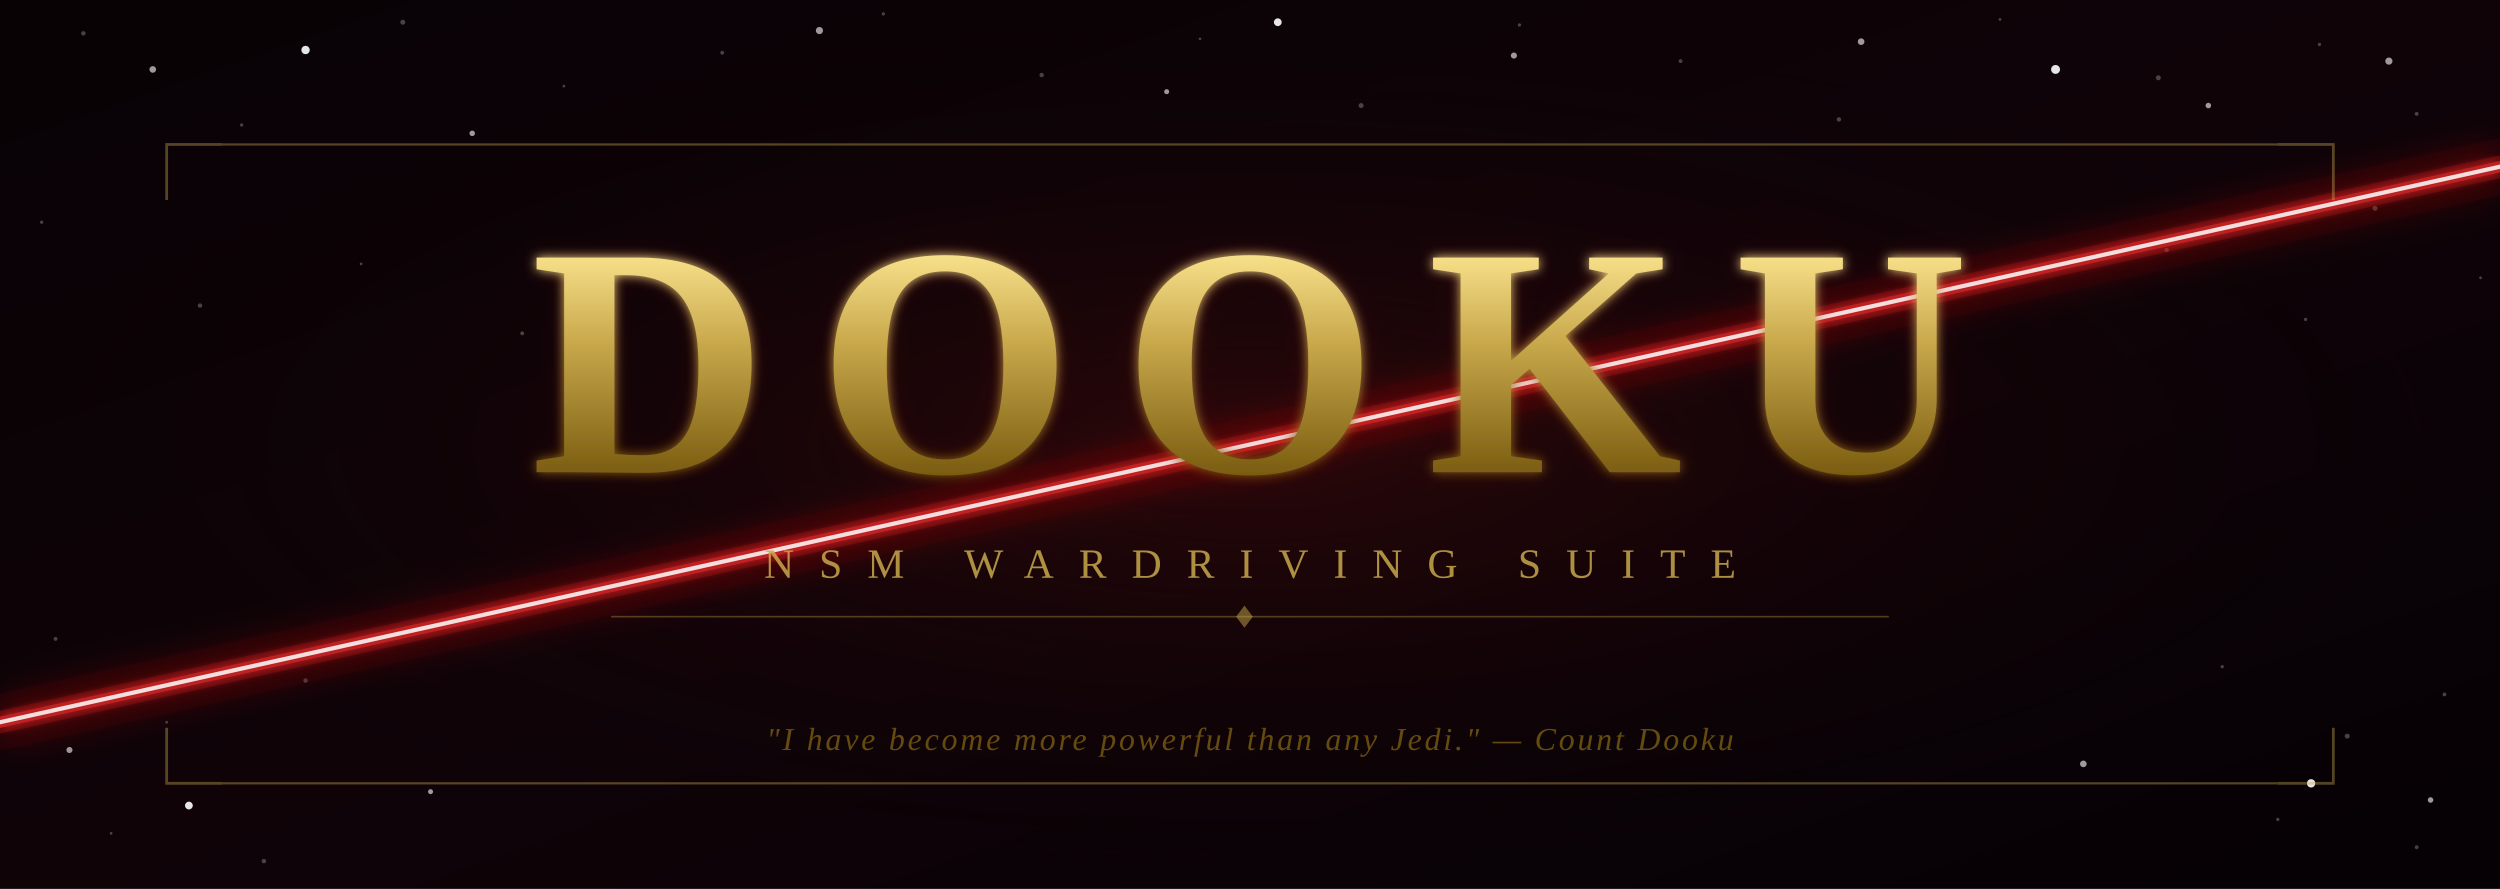
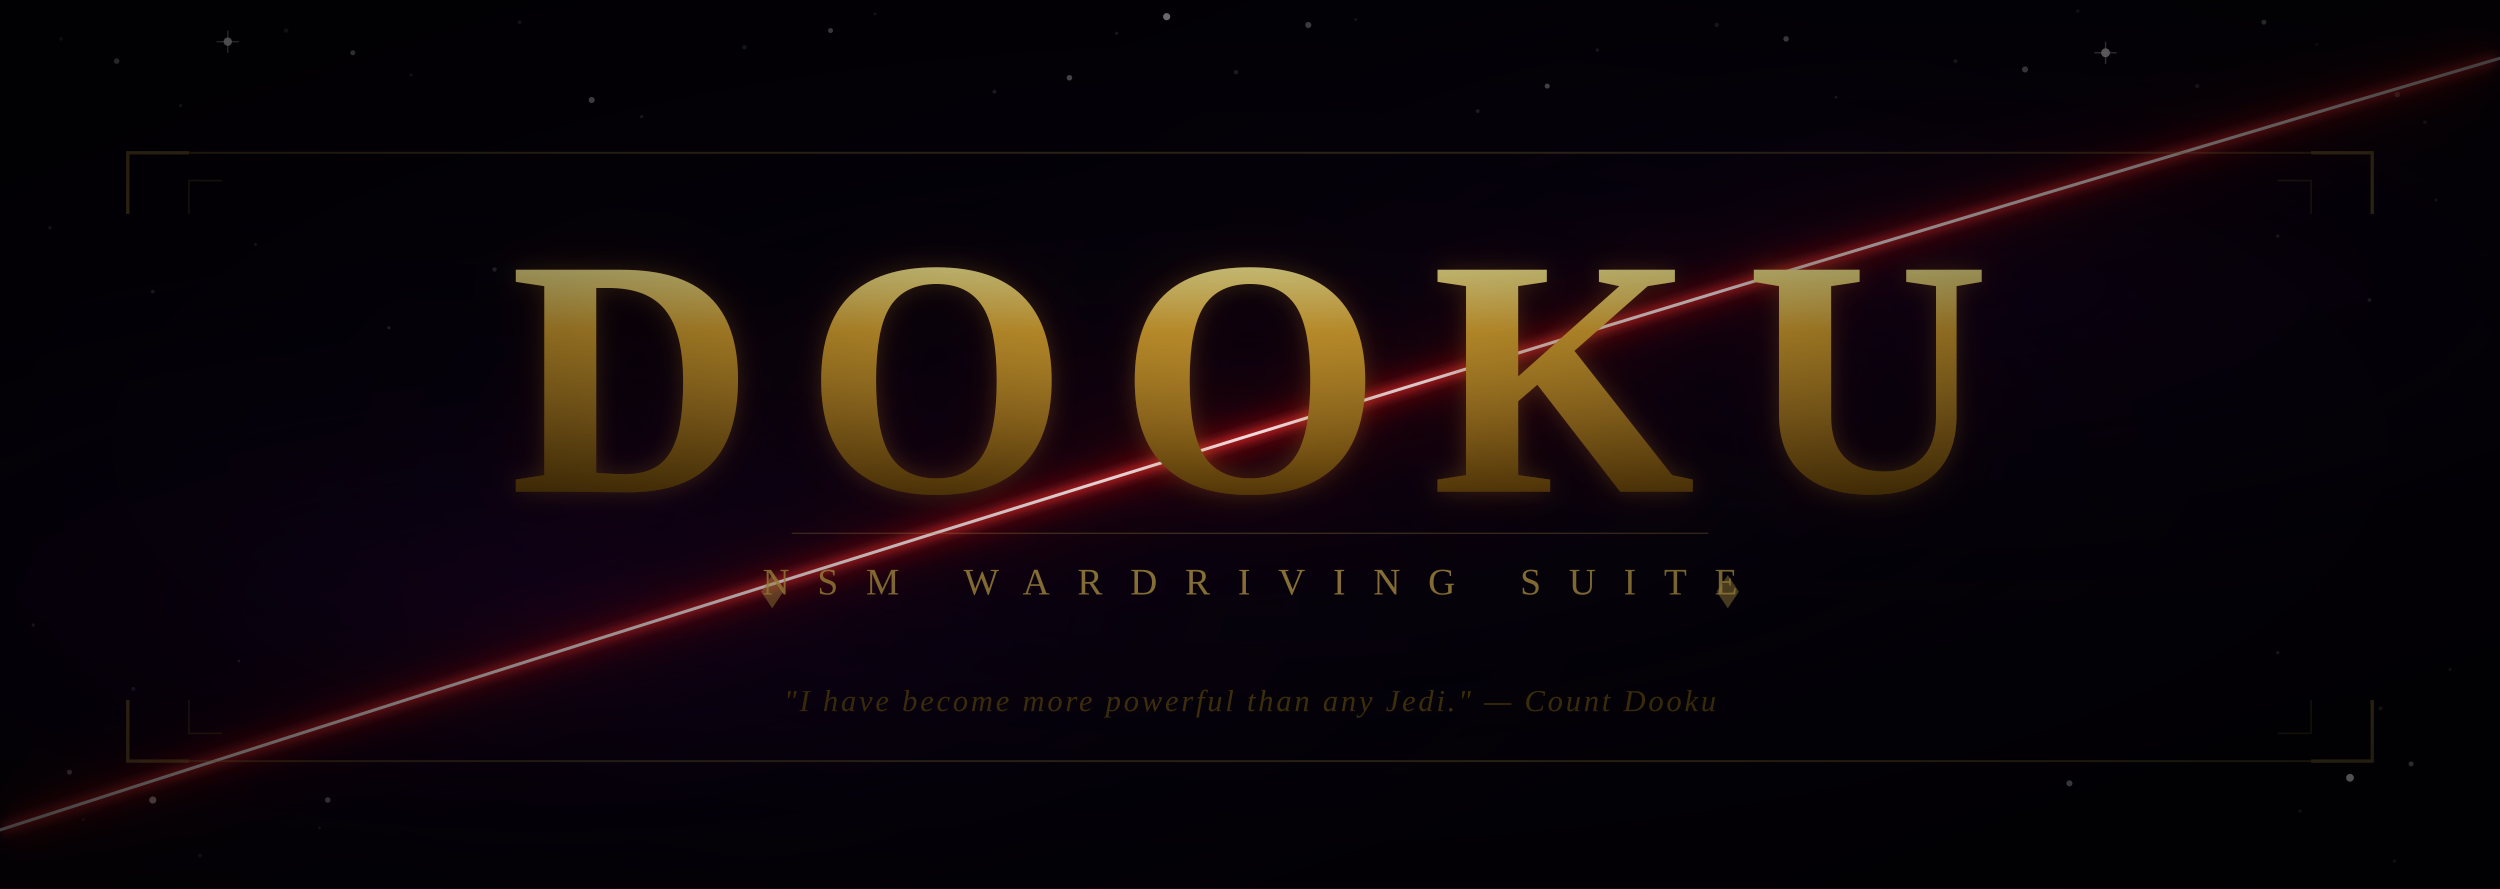
<svg xmlns="http://www.w3.org/2000/svg" viewBox="0 0 900 320" width="900" height="320">
  <defs>
-     <filter id="saberGlow" x="-100%" y="-100%" width="300%" height="300%">
-       <feGaussianBlur stdDeviation="6" result="blur" />
+     <linearGradient id="bgMain" x1="0%" y1="0%" x2="100%" y2="100%">
+       <stop offset="0%" stop-color="#030108" />
+       <stop offset="50%" stop-color="#07020f" />
+       <stop offset="100%" stop-color="#020106" />
+     </linearGradient>
+     <radialGradient id="neb1" cx="22%" cy="68%" r="48%">
+       <stop offset="0%" stop-color="#240032" stop-opacity="0.65" />
+       <stop offset="60%" stop-color="#0e001a" stop-opacity="0.2" />
+       <stop offset="100%" stop-color="#030108" stop-opacity="0" />
+     </radialGradient>
+     <radialGradient id="neb2" cx="78%" cy="32%" r="42%">
+       <stop offset="0%" stop-color="#1c0028" stop-opacity="0.5" />
+       <stop offset="100%" stop-color="#030108" stop-opacity="0" />
+     </radialGradient>
+     <radialGradient id="neb3" cx="50%" cy="50%" r="38%">
+       <stop offset="0%" stop-color="#14000c" stop-opacity="0.45" />
+       <stop offset="100%" stop-color="#030108" stop-opacity="0" />
+     </radialGradient>
+     <radialGradient id="vignette" cx="50%" cy="50%" r="65%">
+       <stop offset="0%" stop-color="#000000" stop-opacity="0" />
+       <stop offset="100%" stop-color="#000000" stop-opacity="0.72" />
+     </radialGradient>
+     <linearGradient id="goldText" x1="0%" y1="0%" x2="0%" y2="100%">
+       <stop offset="0%" stop-color="#f8ea90" />
+       <stop offset="28%" stop-color="#d4a030" />
+       <stop offset="62%" stop-color="#9a7020" />
+       <stop offset="100%" stop-color="#583a08" />
+     </linearGradient>
+     <filter id="glowXL" x="-400%" y="-400%" width="900%" height="900%">
+       <feGaussianBlur stdDeviation="20" />
+     </filter>
+     <filter id="glowL" x="-200%" y="-200%" width="500%" height="500%">
+       <feGaussianBlur stdDeviation="10" />
+     </filter>
+     <filter id="glowM" x="-100%" y="-100%" width="300%" height="300%">
+       <feGaussianBlur stdDeviation="4.5" />
+     </filter>
+     <filter id="glowS" x="-50%" y="-50%" width="200%" height="200%">
+       <feGaussianBlur stdDeviation="1.5" />
+     </filter>
+     <filter id="textBloom" x="-50%" y="-50%" width="200%" height="200%">
+       <feGaussianBlur stdDeviation="12" result="blur" />
      <feMerge>
        <feMergeNode in="blur" />
        <feMergeNode in="SourceGraphic" />
      </feMerge>
    </filter>
-     <filter id="saberCore" x="-50%" y="-50%" width="200%" height="200%">
-       <feGaussianBlur stdDeviation="2" result="blur" />
-       <feMerge>
-         <feMergeNode in="blur" />
-         <feMergeNode in="SourceGraphic" />
-       </feMerge>
-     </filter>
-     <filter id="textGlow" x="-20%" y="-20%" width="140%" height="140%">
+     <filter id="textGlow" x="-30%" y="-30%" width="160%" height="160%">
      <feGaussianBlur stdDeviation="4" result="blur" />
      <feMerge>
        <feMergeNode in="blur" />
        <feMergeNode in="SourceGraphic" />
      </feMerge>
    </filter>
-     <filter id="subtleGlow" x="-20%" y="-20%" width="140%" height="140%">
-       <feGaussianBlur stdDeviation="2" result="blur" />
-       <feMerge>
-         <feMergeNode in="blur" />
-         <feMergeNode in="SourceGraphic" />
-       </feMerge>
-     </filter>
-     <linearGradient id="goldGrad" x1="0%" y1="0%" x2="0%" y2="100%">
-       <stop offset="0%" stop-color="#f7e08a" />
-       <stop offset="40%" stop-color="#c8a84b" />
-       <stop offset="100%" stop-color="#7a5c10" />
-     </linearGradient>
-     <linearGradient id="bgGrad" x1="0%" y1="0%" x2="100%" y2="100%">
-       <stop offset="0%" stop-color="#080205" />
-       <stop offset="50%" stop-color="#0f0308" />
-       <stop offset="100%" stop-color="#050105" />
-     </linearGradient>
-     <radialGradient id="centerGlow" cx="50%" cy="50%" r="50%">
-       <stop offset="0%" stop-color="#3d0a0a" stop-opacity="0.6" />
-       <stop offset="100%" stop-color="#080205" stop-opacity="0" />
-     </radialGradient>
  </defs>
-   <rect width="900" height="320" fill="url(#bgGrad)" />
-   <rect width="900" height="320" fill="url(#centerGlow)" />
-   <g fill="#ffffff" opacity="0.25">
-     <circle cx="30" cy="12" r="0.8" />
-     <circle cx="87" cy="45" r="0.6" />
-     <circle cx="145" cy="8" r="0.9" />
-     <circle cx="203" cy="31" r="0.5" />
-     <circle cx="260" cy="19" r="0.7" />
-     <circle cx="318" cy="5" r="0.6" />
-     <circle cx="375" cy="27" r="0.8" />
-     <circle cx="432" cy="14" r="0.5" />
-     <circle cx="490" cy="38" r="0.9" />
-     <circle cx="547" cy="9" r="0.6" />
-     <circle cx="605" cy="22" r="0.7" />
-     <circle cx="662" cy="43" r="0.8" />
-     <circle cx="720" cy="7" r="0.5" />
-     <circle cx="777" cy="28" r="0.9" />
-     <circle cx="835" cy="16" r="0.6" />
-     <circle cx="870" cy="41" r="0.7" />
-     <circle cx="15" cy="80" r="0.6" />
-     <circle cx="72" cy="110" r="0.8" />
-     <circle cx="130" cy="95" r="0.5" />
-     <circle cx="188" cy="120" r="0.7" />
-     <circle cx="780" cy="90" r="0.8" />
-     <circle cx="830" cy="115" r="0.6" />
-     <circle cx="855" cy="75" r="0.9" />
-     <circle cx="893" cy="100" r="0.5" />
-     <circle cx="20" cy="230" r="0.7" />
-     <circle cx="60" cy="260" r="0.5" />
-     <circle cx="110" cy="245" r="0.8" />
-     <circle cx="800" cy="240" r="0.6" />
-     <circle cx="845" cy="265" r="0.9" />
-     <circle cx="880" cy="250" r="0.7" />
-     <circle cx="40" cy="300" r="0.5" />
-     <circle cx="95" cy="310" r="0.8" />
-     <circle cx="820" cy="295" r="0.6" />
-     <circle cx="870" cy="305" r="0.7" />
+   <rect width="900" height="320" fill="url(#bgMain)" />
+   <rect width="900" height="320" fill="url(#neb1)" />
+   <rect width="900" height="320" fill="url(#neb2)" />
+   <rect width="900" height="320" fill="url(#neb3)" />
+   <g fill="#ffffff" opacity="0.18">
+     <circle cx="22" cy="14" r="0.7" />
+     <circle cx="65" cy="38" r="0.6" />
+     <circle cx="103" cy="11" r="0.8" />
+     <circle cx="148" cy="27" r="0.5" />
+     <circle cx="187" cy="8" r="0.7" />
+     <circle cx="231" cy="42" r="0.6" />
+     <circle cx="268" cy="17" r="0.8" />
+     <circle cx="315" cy="5" r="0.5" />
+     <circle cx="358" cy="33" r="0.7" />
+     <circle cx="402" cy="12" r="0.6" />
+     <circle cx="445" cy="26" r="0.8" />
+     <circle cx="488" cy="7" r="0.5" />
+     <circle cx="532" cy="40" r="0.7" />
+     <circle cx="575" cy="18" r="0.6" />
+     <circle cx="618" cy="9" r="0.8" />
+     <circle cx="661" cy="35" r="0.5" />
+     <circle cx="704" cy="22" r="0.7" />
+     <circle cx="748" cy="4" r="0.6" />
+     <circle cx="791" cy="31" r="0.8" />
+     <circle cx="834" cy="16" r="0.5" />
+     <circle cx="873" cy="44" r="0.7" />
+     <circle cx="18" cy="82" r="0.6" />
+     <circle cx="55" cy="105" r="0.7" />
+     <circle cx="92" cy="88" r="0.5" />
+     <circle cx="140" cy="118" r="0.6" />
+     <circle cx="178" cy="97" r="0.8" />
+     <circle cx="820" cy="85" r="0.6" />
+     <circle cx="853" cy="108" r="0.7" />
+     <circle cx="877" cy="72" r="0.5" />
+     <circle cx="12" cy="225" r="0.6" />
+     <circle cx="48" cy="248" r="0.7" />
+     <circle cx="86" cy="238" r="0.5" />
+     <circle cx="820" cy="235" r="0.6" />
+     <circle cx="857" cy="255" r="0.7" />
+     <circle cx="882" cy="241" r="0.5" />
+     <circle cx="30" cy="295" r="0.6" />
+     <circle cx="72" cy="308" r="0.7" />
+     <circle cx="115" cy="298" r="0.5" />
+     <circle cx="828" cy="292" r="0.6" />
+     <circle cx="862" cy="310" r="0.7" />
  </g>
-   <g fill="#ffffff" opacity="0.6">
-     <circle cx="55" cy="25" r="1.2" />
-     <circle cx="170" cy="48" r="1.0" />
-     <circle cx="295" cy="11" r="1.3" />
-     <circle cx="420" cy="33" r="0.9" />
-     <circle cx="545" cy="20" r="1.1" />
-     <circle cx="670" cy="15" r="1.2" />
-     <circle cx="795" cy="38" r="1.0" />
-     <circle cx="860" cy="22" r="1.3" />
-     <circle cx="25" cy="270" r="1.1" />
-     <circle cx="155" cy="285" r="0.9" />
-     <circle cx="750" cy="275" r="1.2" />
-     <circle cx="875" cy="288" r="1.0" />
+   <g fill="#ffffff" opacity="0.48">
+     <circle cx="42" cy="22" r="1.0" />
+     <circle cx="127" cy="19" r="0.9" />
+     <circle cx="213" cy="36" r="1.1" />
+     <circle cx="299" cy="11" r="0.9" />
+     <circle cx="385" cy="28" r="1.0" />
+     <circle cx="471" cy="9" r="1.1" />
+     <circle cx="557" cy="31" r="0.9" />
+     <circle cx="643" cy="14" r="1.0" />
+     <circle cx="729" cy="25" r="1.1" />
+     <circle cx="815" cy="8" r="0.9" />
+     <circle cx="863" cy="34" r="1.0" />
+     <circle cx="25" cy="278" r="0.9" />
+     <circle cx="118" cy="288" r="1.0" />
+     <circle cx="745" cy="282" r="1.1" />
+     <circle cx="868" cy="275" r="0.9" />
  </g>
-   <g fill="#ffffff" opacity="0.9">
-     <circle cx="110" cy="18" r="1.5" />
-     <circle cx="460" cy="8" r="1.4" />
-     <circle cx="740" cy="25" r="1.6" />
-     <circle cx="68" cy="290" r="1.4" />
-     <circle cx="832" cy="282" r="1.5" />
+   <g fill="#ffffff" opacity="0.88">
+     <circle cx="82" cy="15" r="1.5" />
+     <circle cx="420" cy="6" r="1.3" />
+     <circle cx="758" cy="19" r="1.6" />
+     <circle cx="55" cy="288" r="1.3" />
+     <circle cx="846" cy="280" r="1.4" />
  </g>
-   <line x1="0" y1="260" x2="900" y2="60" stroke="#8b0000" stroke-width="20" stroke-linecap="round" opacity="0.15" filter="url(#saberGlow)" />
-   <line x1="0" y1="260" x2="900" y2="60" stroke="#cc1111" stroke-width="8" stroke-linecap="round" opacity="0.35" filter="url(#saberGlow)" />
-   <line x1="0" y1="260" x2="900" y2="60" stroke="#ff3333" stroke-width="4" stroke-linecap="round" opacity="0.6" filter="url(#saberCore)" />
-   <line x1="0" y1="260" x2="900" y2="60" stroke="#ffffff" stroke-width="1.5" stroke-linecap="round" opacity="0.85" />
-   <line x1="80" y1="52" x2="820" y2="52" stroke="#c8a84b" stroke-width="0.8" opacity="0.4" />
-   <text x="450" y="170" font-family="Georgia, 'Times New Roman', serif" font-size="118" font-weight="bold" text-anchor="middle" fill="#8b0000" opacity="0.25" letter-spacing="18" filter="url(#textGlow)">DOOKU</text>
-   <text x="450" y="170" font-family="Georgia, 'Times New Roman', serif" font-size="118" font-weight="bold" text-anchor="middle" fill="url(#goldGrad)" letter-spacing="18" filter="url(#subtleGlow)">DOOKU</text>
-   <text x="450" y="208" font-family="Georgia, 'Times New Roman', serif" font-size="15" font-weight="normal" text-anchor="middle" fill="#c8a84b" letter-spacing="9" opacity="0.85">NSM  WARDRIVING  SUITE</text>
-   <line x1="220" y1="222" x2="680" y2="222" stroke="#c8a84b" stroke-width="0.6" opacity="0.35" />
-   <polygon points="448,218 451,222 448,226 445,222" fill="#c8a84b" opacity="0.5" />
-   <text x="450" y="270" font-family="Georgia, 'Times New Roman', serif" font-size="11.5" font-style="italic" text-anchor="middle" fill="#7a5c10" letter-spacing="1" opacity="0.8">"I have become more powerful than any Jedi."  —  Count Dooku</text>
-   <line x1="80" y1="282" x2="820" y2="282" stroke="#c8a84b" stroke-width="0.8" opacity="0.4" />
-   <g stroke="#c8a84b" stroke-width="1" fill="none" opacity="0.4">
-     <polyline points="80,52 60,52 60,72" />
-     <polyline points="820,52 840,52 840,72" />
-     <polyline points="80,282 60,282 60,262" />
-     <polyline points="820,282 840,282 840,262" />
+   <g stroke="#ffffff" stroke-width="0.5" opacity="0.45">
+     <line x1="82" y1="11" x2="82" y2="19" />
+     <line x1="78" y1="15" x2="86" y2="15" />
+     <line x1="758" y1="15" x2="758" y2="23" />
+     <line x1="754" y1="19" x2="762" y2="19" />
  </g>
+   <path d="M -10 302 Q 445 155 910 18" fill="none" stroke="#3a0000" stroke-width="40" stroke-linecap="round" opacity="0.09" filter="url(#glowXL)" />
+   <path d="M -10 302 Q 445 155 910 18" fill="none" stroke="#880000" stroke-width="22" stroke-linecap="round" opacity="0.2" filter="url(#glowL)" />
+   <path d="M -10 302 Q 445 155 910 18" fill="none" stroke="#cc1111" stroke-width="9" stroke-linecap="round" opacity="0.38" filter="url(#glowM)" />
+   <path d="M -10 302 Q 445 155 910 18" fill="none" stroke="#ff3333" stroke-width="3.5" stroke-linecap="round" opacity="0.62" filter="url(#glowS)" />
+   <path d="M -10 302 Q 445 155 910 18" fill="none" stroke="#ffffff" stroke-width="1.1" stroke-linecap="round" opacity="0.88" />
+   <line x1="68" y1="55" x2="832" y2="55" stroke="#c8a84b" stroke-width="0.7" opacity="0.32" />
+   <line x1="68" y1="274" x2="832" y2="274" stroke="#c8a84b" stroke-width="0.7" opacity="0.32" />
+   <text x="450" y="177" font-family="Georgia, 'Times New Roman', serif" font-size="122" font-weight="bold" text-anchor="middle" fill="#7a0000" opacity="0.2" letter-spacing="18" filter="url(#textBloom)">DOOKU</text>
+   <text x="450" y="177" font-family="Georgia, 'Times New Roman', serif" font-size="122" font-weight="bold" text-anchor="middle" fill="#c8912a" opacity="0.28" letter-spacing="18" filter="url(#textGlow)">DOOKU</text>
+   <text x="450" y="177" font-family="Georgia, 'Times New Roman', serif" font-size="122" font-weight="bold" text-anchor="middle" fill="url(#goldText)" letter-spacing="18">DOOKU</text>
+   <line x1="285" y1="192" x2="615" y2="192" stroke="#c8a84b" stroke-width="0.5" opacity="0.28" />
+   <text x="450" y="214" font-family="Georgia, 'Times New Roman', serif" font-size="13.5" text-anchor="middle" fill="#c8a84b" letter-spacing="10" opacity="0.8">NSM  WARDRIVING  SUITE</text>
+   <text x="450" y="256" font-family="Georgia, 'Times New Roman', serif" font-size="11" font-style="italic" text-anchor="middle" fill="#7a5c10" letter-spacing="1" opacity="0.72">"I have become more powerful than any Jedi."  —  Count Dooku</text>
+   <g stroke="#c8a84b" stroke-width="1.2" fill="none" opacity="0.48">
+     <polyline points="68,55 46,55 46,77" />
+     <polyline points="832,55 854,55 854,77" />
+     <polyline points="68,274 46,274 46,252" />
+     <polyline points="832,274 854,274 854,252" />
+   </g>
+   <g stroke="#c8a84b" stroke-width="0.6" fill="none" opacity="0.22">
+     <polyline points="80,65 68,65 68,77" />
+     <polyline points="820,65 832,65 832,77" />
+     <polyline points="80,264 68,264 68,252" />
+     <polyline points="820,264 832,264 832,252" />
+   </g>
+   <polygon points="278,207 282,213 278,219 274,213" fill="#c8a84b" opacity="0.48" />
+   <polygon points="622,207 626,213 622,219 618,213" fill="#c8a84b" opacity="0.48" />
+   <rect width="900" height="320" fill="url(#vignette)" />
</svg>
